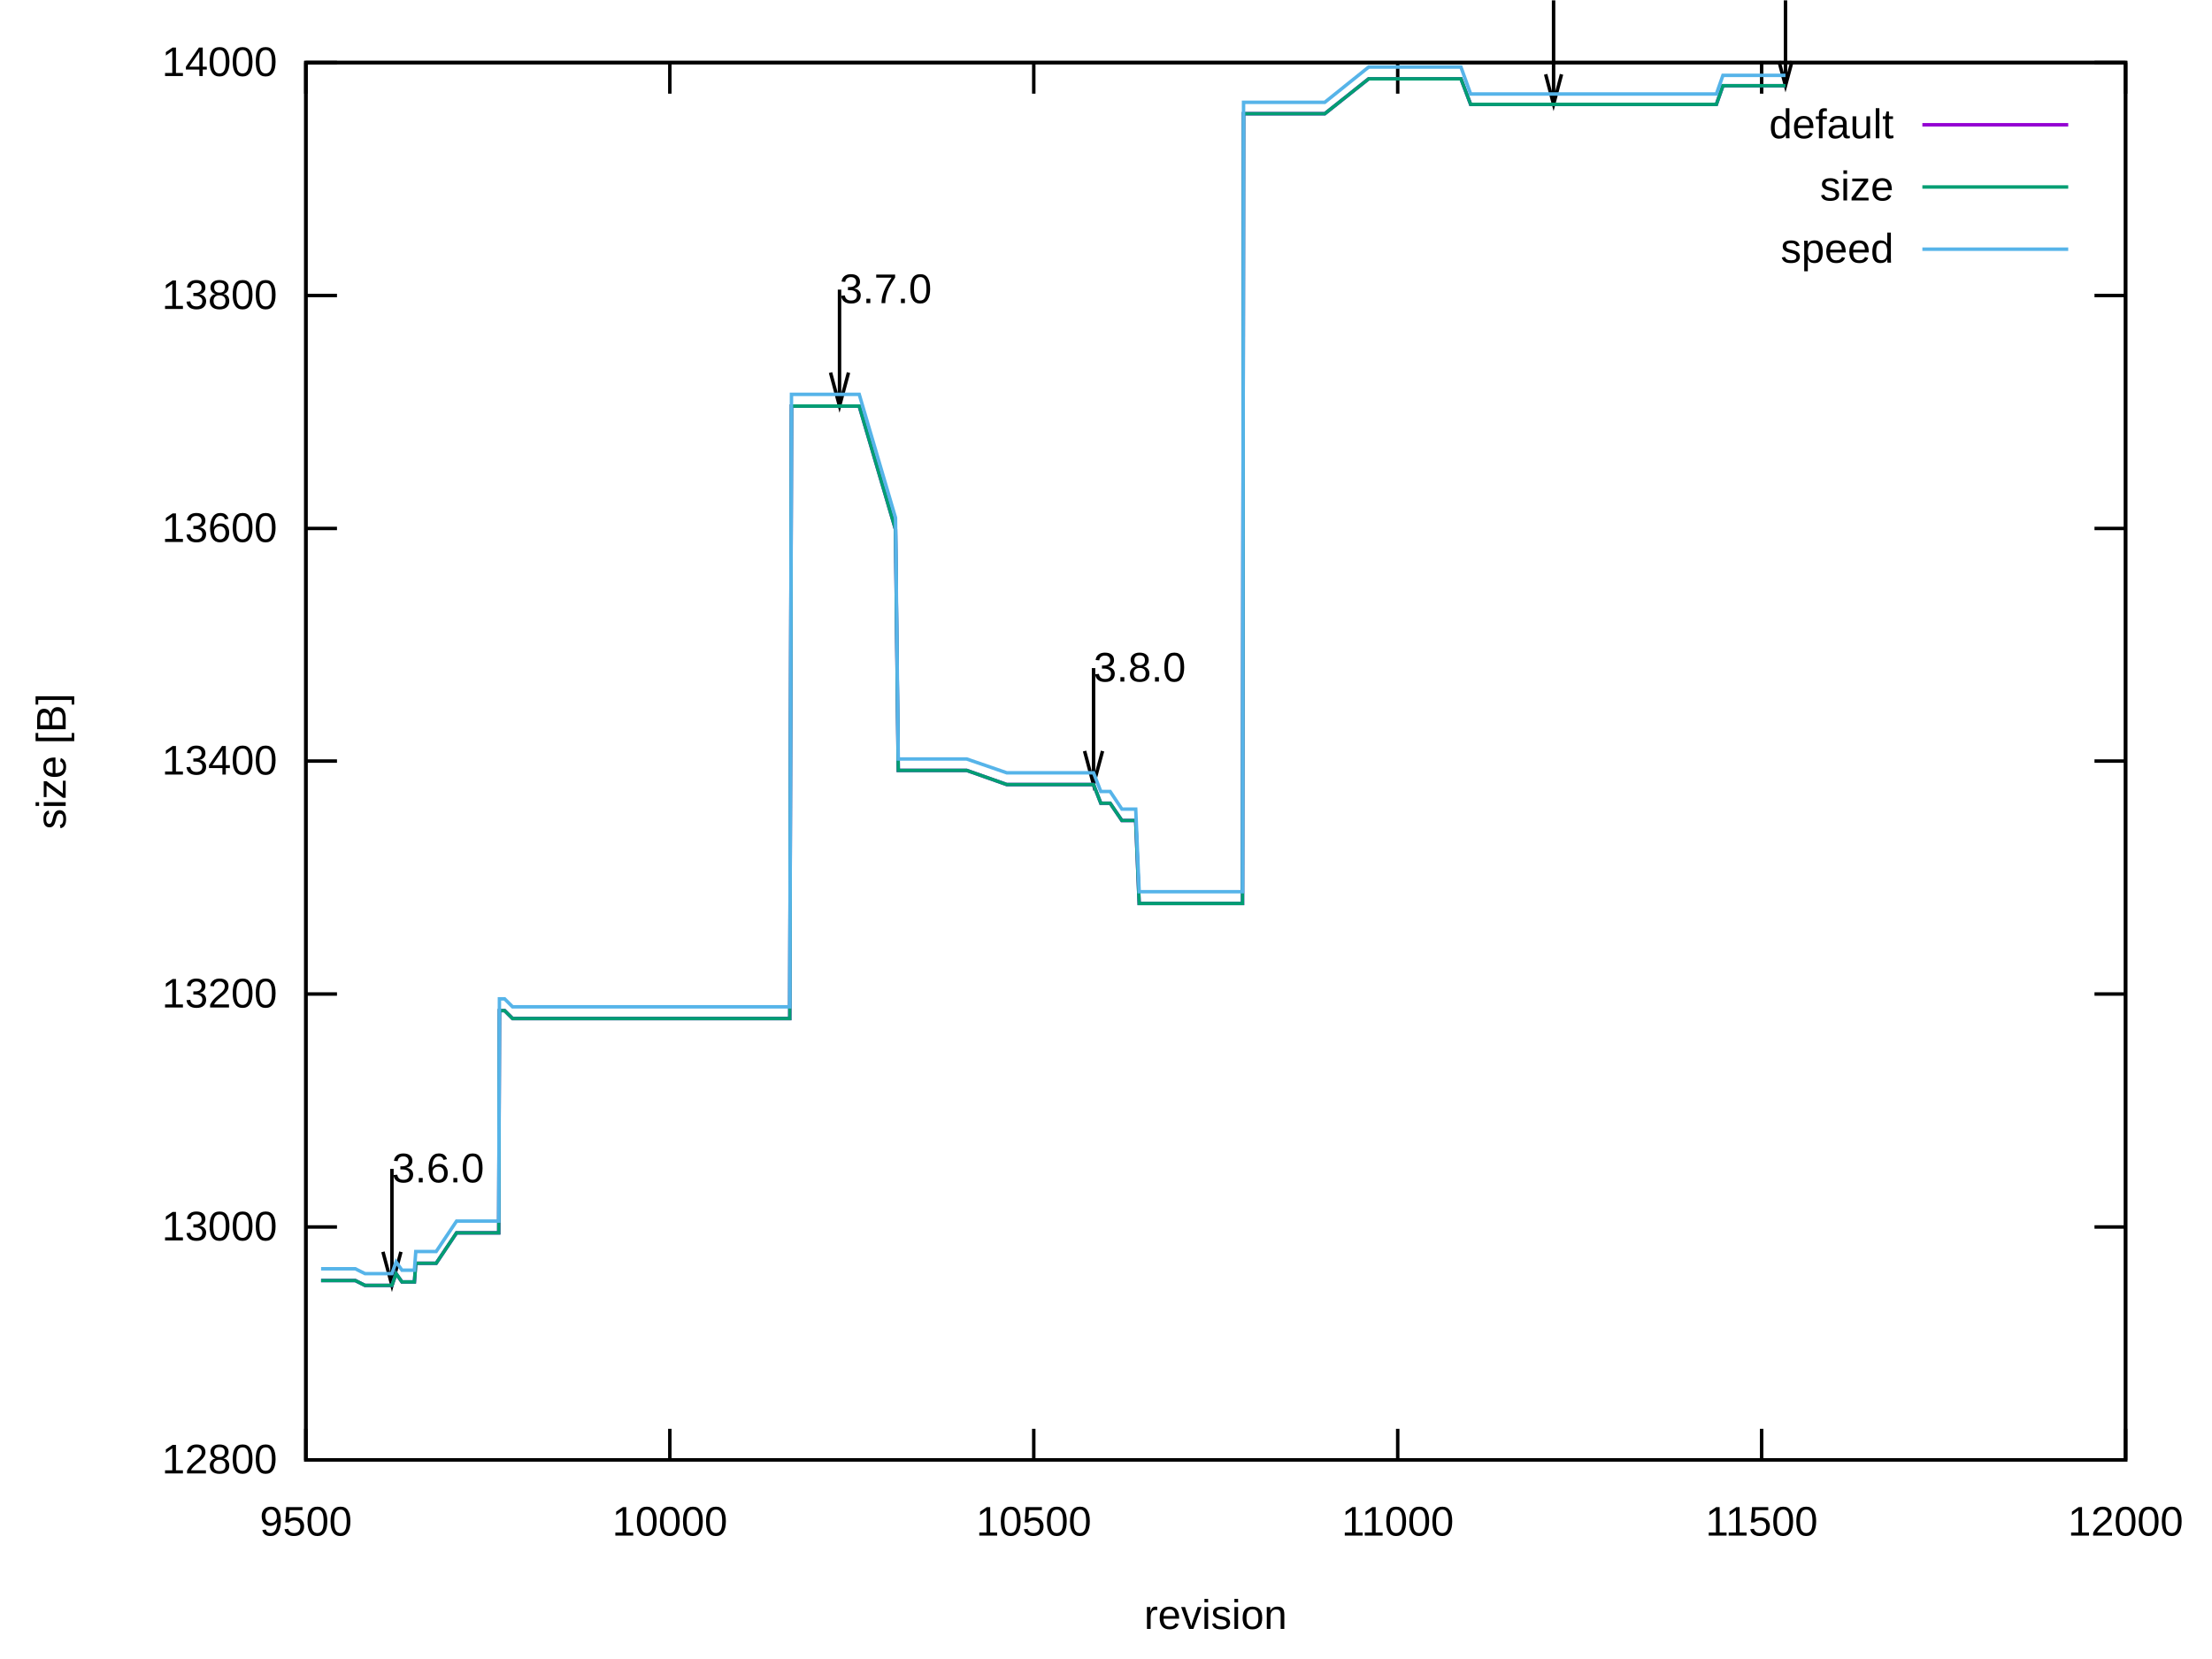
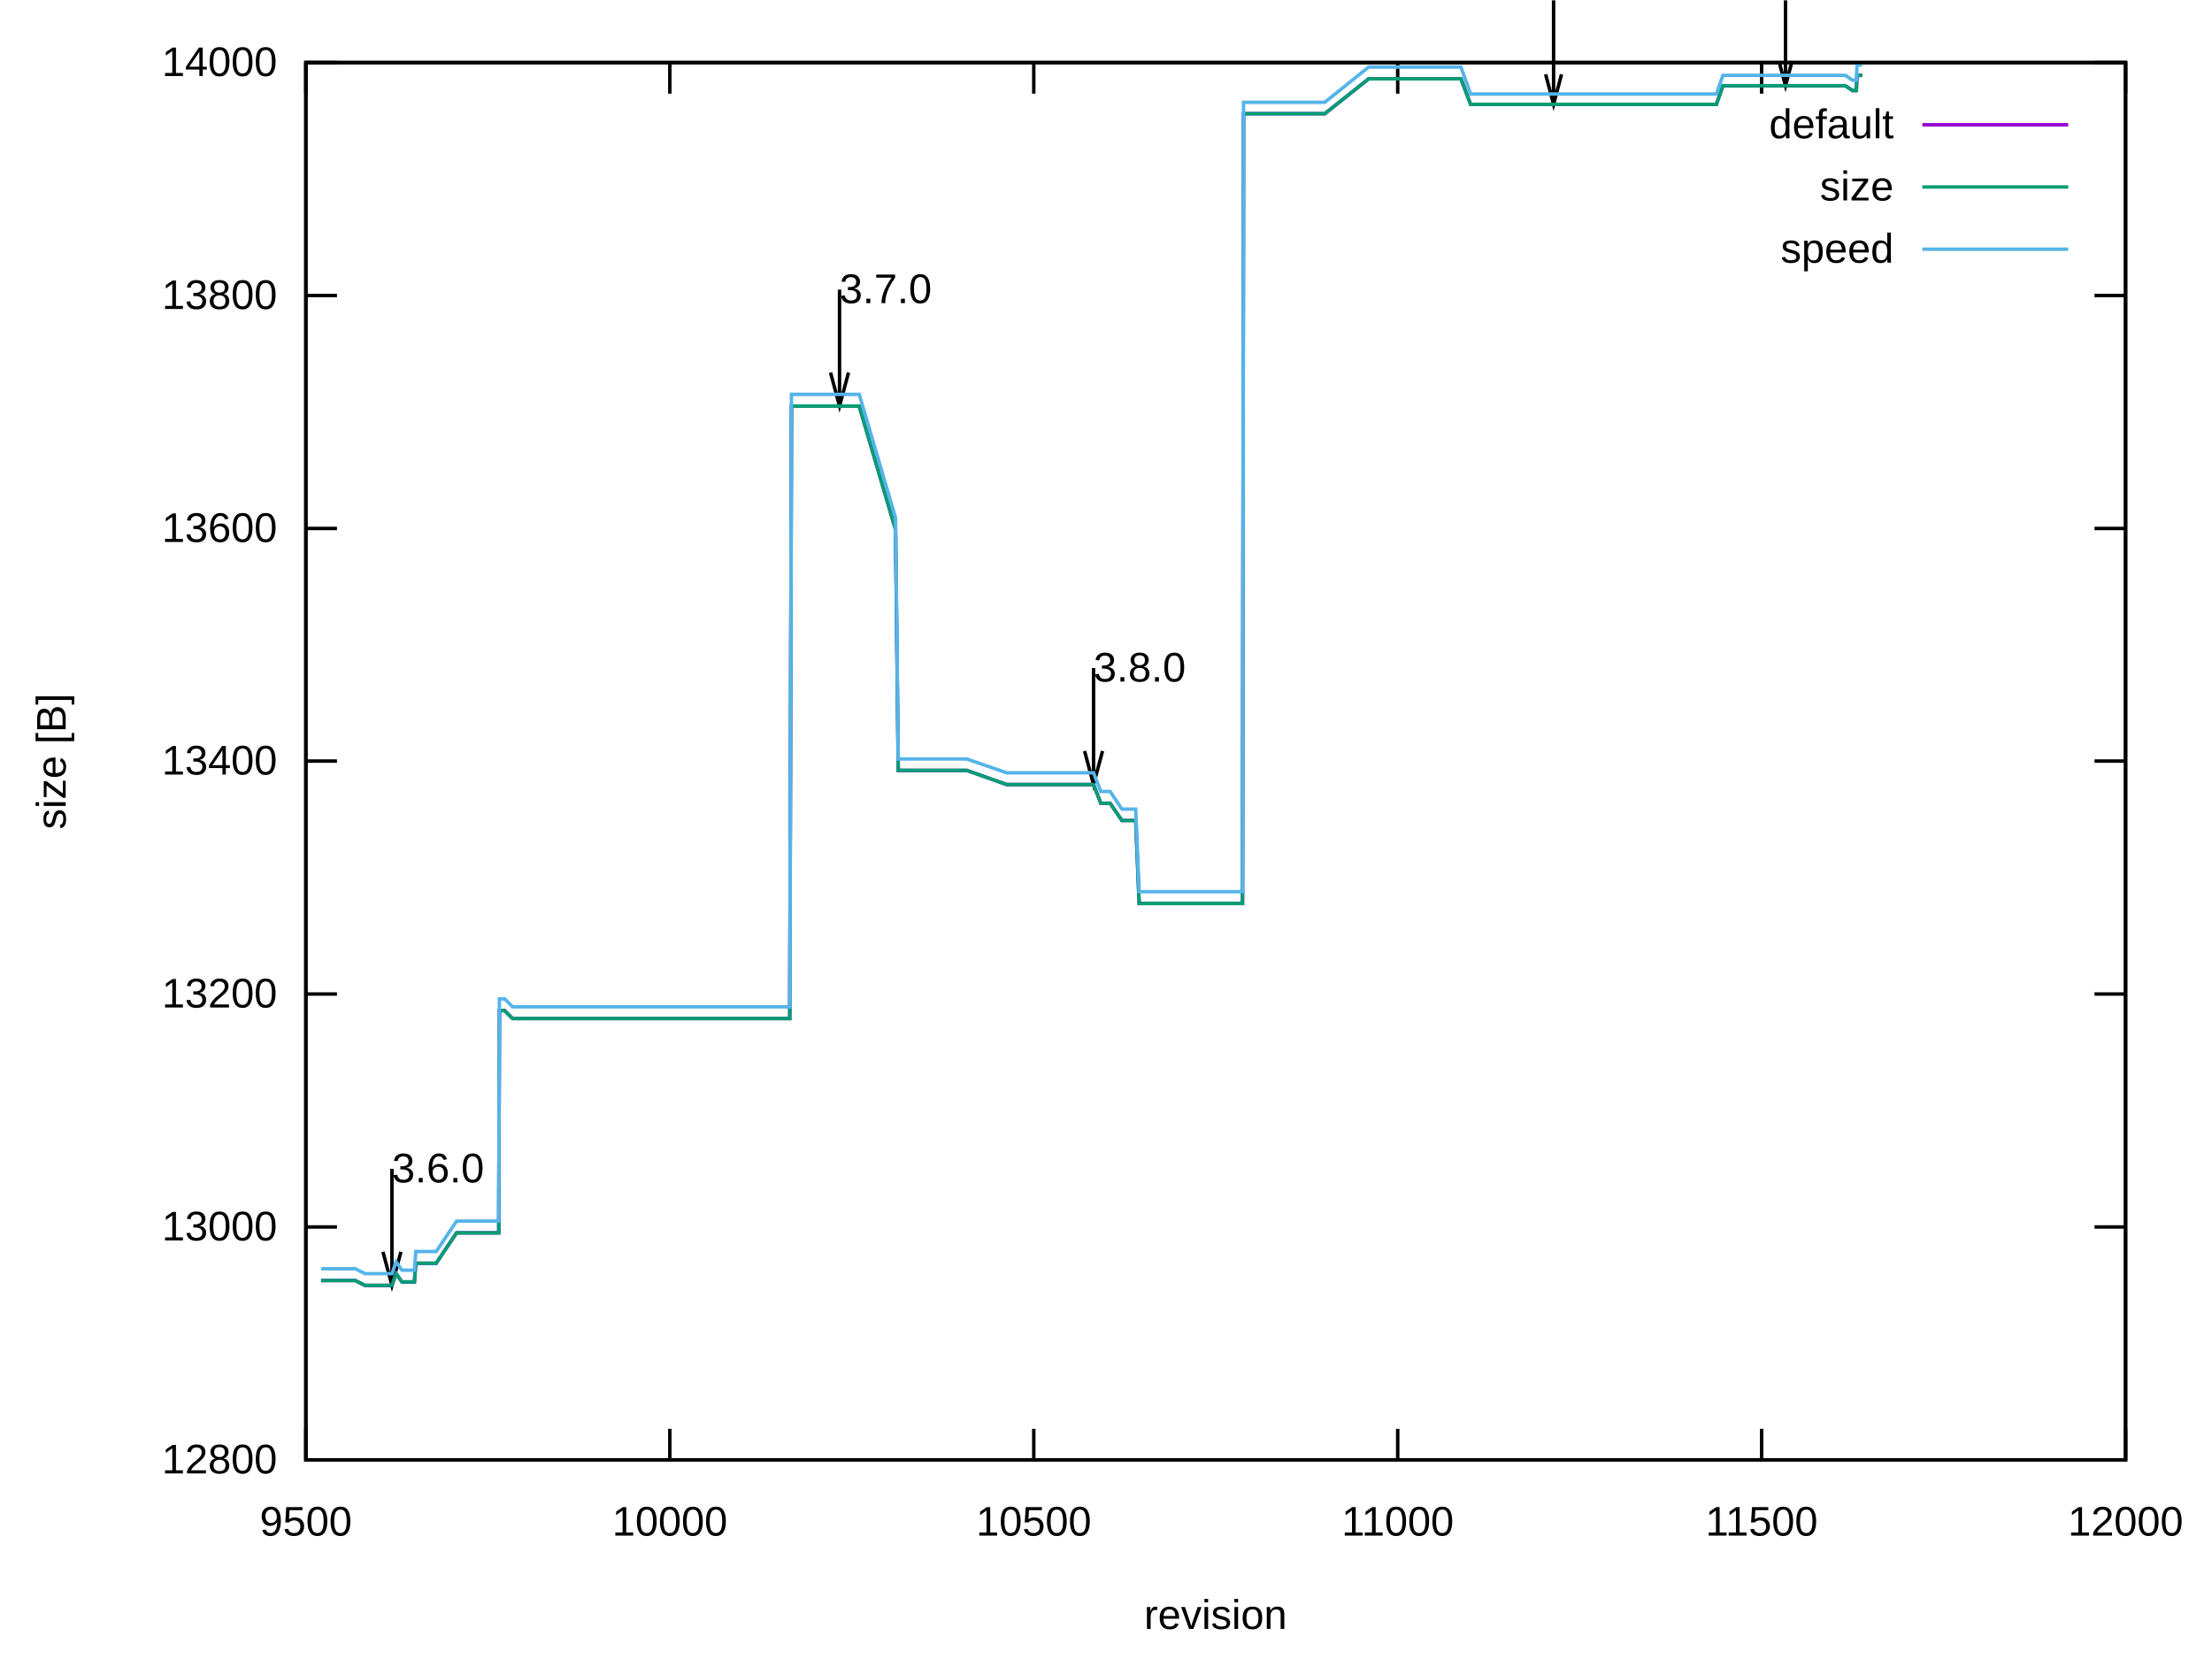
<svg xmlns="http://www.w3.org/2000/svg" xmlns:xlink="http://www.w3.org/1999/xlink" width="640" height="480" viewBox="0 0 640 480">
  <g id="gnuplot_canvas">
    <rect x="0" y="0" width="640" height="480" fill="none" />
    <defs>
      <circle id="gpDot" r="0.5" stroke-width="0.5" stroke="currentColor" />
      <path id="gpPt0" stroke-width="0.222" stroke="currentColor" d="M-1,0 h2 M0,-1 v2" />
      <path id="gpPt1" stroke-width="0.222" stroke="currentColor" d="M-1,-1 L1,1 M1,-1 L-1,1" />
      <path id="gpPt2" stroke-width="0.222" stroke="currentColor" d="M-1,0 L1,0 M0,-1 L0,1 M-1,-1 L1,1 M-1,1 L1,-1" />
      <rect id="gpPt3" stroke-width="0.222" stroke="currentColor" x="-1" y="-1" width="2" height="2" />
      <rect id="gpPt4" stroke-width="0.222" stroke="currentColor" fill="currentColor" x="-1" y="-1" width="2" height="2" />
      <circle id="gpPt5" stroke-width="0.222" stroke="currentColor" cx="0" cy="0" r="1" />
      <use xlink:href="#gpPt5" id="gpPt6" fill="currentColor" stroke="none" />
      <path id="gpPt7" stroke-width="0.222" stroke="currentColor" d="M0,-1.33 L-1.33,0.67 L1.33,0.67 z" />
      <use xlink:href="#gpPt7" id="gpPt8" fill="currentColor" stroke="none" />
      <use xlink:href="#gpPt7" id="gpPt9" stroke="currentColor" transform="rotate(180)" />
      <use xlink:href="#gpPt9" id="gpPt10" fill="currentColor" stroke="none" />
      <use xlink:href="#gpPt3" id="gpPt11" stroke="currentColor" transform="rotate(45)" />
      <use xlink:href="#gpPt11" id="gpPt12" fill="currentColor" stroke="none" />
      <path id="gpPt13" stroke-width="0.222" stroke="currentColor" d="M0,1.330 L1.265,0.411 L0.782,-1.067 L-0.782,-1.076 L-1.265,0.411 z" />
      <use xlink:href="#gpPt13" id="gpPt14" fill="currentColor" stroke="none" />
      <filter id="textbox" filterUnits="objectBoundingBox" x="0" y="0" height="1" width="1">
        <feFlood flood-color="white" flood-opacity="1" result="bgnd" />
        <feComposite in="SourceGraphic" in2="bgnd" operator="atop" />
      </filter>
      <filter id="greybox" filterUnits="objectBoundingBox" x="0" y="0" height="1" width="1">
        <feFlood flood-color="lightgrey" flood-opacity="1" result="grey" />
        <feComposite in="SourceGraphic" in2="grey" operator="atop" />
      </filter>
    </defs>
    <g fill="none" color="white" stroke="currentColor" stroke-width="1.00" stroke-linecap="butt" stroke-linejoin="miter">
</g>
    <g fill="none" color="black" stroke="currentColor" stroke-width="1.00" stroke-linecap="butt" stroke-linejoin="miter">
      <path stroke="black" d="M88.5,422.4 L97.5,422.4 M615.0,422.4 L606.0,422.4  " />
      <g transform="translate(80.2,426.3)" stroke="none" fill="black" font-family="Arial" font-size="12.00" text-anchor="end">
        <text>
          <tspan font-family="Arial"> 12800</tspan>
        </text>
      </g>
    </g>
    <g fill="none" color="black" stroke="currentColor" stroke-width="1.00" stroke-linecap="butt" stroke-linejoin="miter">
      <path stroke="black" d="M88.5,355.0 L97.5,355.0 M615.0,355.0 L606.0,355.0  " />
      <g transform="translate(80.2,358.9)" stroke="none" fill="black" font-family="Arial" font-size="12.00" text-anchor="end">
        <text>
          <tspan font-family="Arial"> 13000</tspan>
        </text>
      </g>
    </g>
    <g fill="none" color="black" stroke="currentColor" stroke-width="1.00" stroke-linecap="butt" stroke-linejoin="miter">
      <path stroke="black" d="M88.5,287.6 L97.5,287.6 M615.0,287.6 L606.0,287.6  " />
      <g transform="translate(80.2,291.5)" stroke="none" fill="black" font-family="Arial" font-size="12.00" text-anchor="end">
        <text>
          <tspan font-family="Arial"> 13200</tspan>
        </text>
      </g>
    </g>
    <g fill="none" color="black" stroke="currentColor" stroke-width="1.00" stroke-linecap="butt" stroke-linejoin="miter">
      <path stroke="black" d="M88.5,220.2 L97.5,220.2 M615.0,220.2 L606.0,220.2  " />
      <g transform="translate(80.2,224.1)" stroke="none" fill="black" font-family="Arial" font-size="12.00" text-anchor="end">
        <text>
          <tspan font-family="Arial"> 13400</tspan>
        </text>
      </g>
    </g>
    <g fill="none" color="black" stroke="currentColor" stroke-width="1.00" stroke-linecap="butt" stroke-linejoin="miter">
      <path stroke="black" d="M88.5,152.9 L97.5,152.9 M615.0,152.9 L606.0,152.9  " />
      <g transform="translate(80.2,156.8)" stroke="none" fill="black" font-family="Arial" font-size="12.00" text-anchor="end">
        <text>
          <tspan font-family="Arial"> 13600</tspan>
        </text>
      </g>
    </g>
    <g fill="none" color="black" stroke="currentColor" stroke-width="1.00" stroke-linecap="butt" stroke-linejoin="miter">
      <path stroke="black" d="M88.5,85.5 L97.5,85.5 M615.0,85.5 L606.0,85.5  " />
      <g transform="translate(80.2,89.4)" stroke="none" fill="black" font-family="Arial" font-size="12.00" text-anchor="end">
        <text>
          <tspan font-family="Arial"> 13800</tspan>
        </text>
      </g>
    </g>
    <g fill="none" color="black" stroke="currentColor" stroke-width="1.00" stroke-linecap="butt" stroke-linejoin="miter">
      <path stroke="black" d="M88.5,18.1 L97.5,18.1 M615.0,18.1 L606.0,18.1  " />
      <g transform="translate(80.2,22.0)" stroke="none" fill="black" font-family="Arial" font-size="12.00" text-anchor="end">
        <text>
          <tspan font-family="Arial"> 14000</tspan>
        </text>
      </g>
    </g>
    <g fill="none" color="black" stroke="currentColor" stroke-width="1.00" stroke-linecap="butt" stroke-linejoin="miter">
      <path stroke="black" d="M88.5,422.4 L88.5,413.4 M88.5,18.1 L88.5,27.1  " />
      <g transform="translate(88.5,444.3)" stroke="none" fill="black" font-family="Arial" font-size="12.00" text-anchor="middle">
        <text>
          <tspan font-family="Arial"> 9500</tspan>
        </text>
      </g>
    </g>
    <g fill="none" color="black" stroke="currentColor" stroke-width="1.00" stroke-linecap="butt" stroke-linejoin="miter">
      <path stroke="black" d="M193.8,422.4 L193.8,413.4 M193.8,18.1 L193.8,27.1  " />
      <g transform="translate(193.8,444.3)" stroke="none" fill="black" font-family="Arial" font-size="12.00" text-anchor="middle">
        <text>
          <tspan font-family="Arial"> 10000</tspan>
        </text>
      </g>
    </g>
    <g fill="none" color="black" stroke="currentColor" stroke-width="1.00" stroke-linecap="butt" stroke-linejoin="miter">
      <path stroke="black" d="M299.1,422.4 L299.1,413.4 M299.1,18.1 L299.1,27.1  " />
      <g transform="translate(299.1,444.3)" stroke="none" fill="black" font-family="Arial" font-size="12.00" text-anchor="middle">
        <text>
          <tspan font-family="Arial"> 10500</tspan>
        </text>
      </g>
    </g>
    <g fill="none" color="black" stroke="currentColor" stroke-width="1.00" stroke-linecap="butt" stroke-linejoin="miter">
      <path stroke="black" d="M404.4,422.4 L404.4,413.4 M404.4,18.1 L404.4,27.1  " />
      <g transform="translate(404.4,444.3)" stroke="none" fill="black" font-family="Arial" font-size="12.00" text-anchor="middle">
        <text>
          <tspan font-family="Arial"> 11000</tspan>
        </text>
      </g>
    </g>
    <g fill="none" color="black" stroke="currentColor" stroke-width="1.00" stroke-linecap="butt" stroke-linejoin="miter">
      <path stroke="black" d="M509.7,422.4 L509.7,413.4 M509.7,18.1 L509.7,27.1  " />
      <g transform="translate(509.7,444.3)" stroke="none" fill="black" font-family="Arial" font-size="12.00" text-anchor="middle">
        <text>
          <tspan font-family="Arial"> 11500</tspan>
        </text>
      </g>
    </g>
    <g fill="none" color="black" stroke="currentColor" stroke-width="1.00" stroke-linecap="butt" stroke-linejoin="miter">
      <path stroke="black" d="M615.0,422.4 L615.0,413.4 M615.0,18.1 L615.0,27.1  " />
      <g transform="translate(615.0,444.3)" stroke="none" fill="black" font-family="Arial" font-size="12.00" text-anchor="middle">
        <text>
          <tspan font-family="Arial"> 12000</tspan>
        </text>
      </g>
    </g>
    <g fill="none" color="black" stroke="currentColor" stroke-width="1.00" stroke-linecap="butt" stroke-linejoin="miter">
</g>
    <g fill="none" color="black" stroke="currentColor" stroke-width="1.00" stroke-linecap="butt" stroke-linejoin="miter">
      <path stroke="black" d="M88.5,18.1 L88.5,422.4 L615.0,422.4 L615.0,18.1 L88.5,18.1 Z  " />
      <g transform="translate(113.4,342.1)" stroke="none" fill="black" font-family="Arial" font-size="12.00" text-anchor="start">
        <text>
          <tspan font-family="Arial">3.6.0</tspan>
        </text>
      </g>
      <g transform="translate(242.9,87.7)" stroke="none" fill="black" font-family="Arial" font-size="12.00" text-anchor="start">
        <text>
          <tspan font-family="Arial">3.7.0</tspan>
        </text>
      </g>
      <g transform="translate(316.4,197.2)" stroke="none" fill="black" font-family="Arial" font-size="12.00" text-anchor="start">
        <text>
          <tspan font-family="Arial">3.8.0</tspan>
        </text>
      </g>
      <path stroke="black" d="M110.8,362.2 L113.4,371.9 L116.0,362.2 M113.4,338.2 L113.4,371.9 M240.3,107.8 L242.9,117.5 L245.5,107.8   M242.9,83.8 L242.9,117.5 M313.8,217.3 L316.4,227.0 L319.0,217.3 M316.4,193.3 L316.4,227.0 M447.2,21.5   L449.5,30.2 L451.8,21.5 M449.5,0.1 L449.5,30.2 M514.7,17.7 L516.6,24.8 L518.5,17.7 M516.6,0.1   L516.6,24.8  " />
    </g>
    <g fill="none" color="black" stroke="currentColor" stroke-width="1.00" stroke-linecap="butt" stroke-linejoin="miter">
      <g transform="translate(19.0,220.3) rotate(270)" stroke="none" fill="black" font-family="Arial" font-size="12.00" text-anchor="middle">
        <text>
          <tspan font-family="Arial">size [B]</tspan>
        </text>
      </g>
    </g>
    <g fill="none" color="black" stroke="currentColor" stroke-width="1.00" stroke-linecap="butt" stroke-linejoin="miter">
      <g transform="translate(351.7,471.3)" stroke="none" fill="black" font-family="Arial" font-size="12.00" text-anchor="middle">
        <text>
          <tspan font-family="Arial">revision</tspan>
        </text>
      </g>
    </g>
    <g fill="none" color="black" stroke="currentColor" stroke-width="1.00" stroke-linecap="butt" stroke-linejoin="miter">
</g>
    <g id="gnuplot_plot_1">
      <g fill="none" color="black" stroke="currentColor" stroke-width="1.00" stroke-linecap="butt" stroke-linejoin="miter">
        <g transform="translate(547.9,40.0)" stroke="none" fill="black" font-family="Arial" font-size="12.00" text-anchor="end">
          <text>
            <tspan font-family="Arial">default</tspan>
          </text>
        </g>
      </g>
      <g fill="none" color="black" stroke="currentColor" stroke-width="1.00" stroke-linecap="butt" stroke-linejoin="miter">
-         <path stroke="rgb(148,   0, 211)" d="M556.2,36.1 L598.4,36.1 M92.9,370.5 L96.9,370.5 L99.0,370.5 L102.8,370.5 L105.6,371.9 L107.2,371.9   L108.7,371.9 L109.8,371.9 L110.0,371.9 L110.2,371.9 L110.4,371.9 L113.4,371.9 L114.6,368.5 L116.3,370.9   L116.9,370.9 L117.1,370.9 L117.4,370.9 L117.6,370.9 L118.0,370.9 L119.0,370.9 L119.2,370.9 L119.9,370.9   L120.3,365.5 L120.7,365.5 L120.9,365.5 L122.0,365.5 L122.6,365.5 L123.0,365.5 L123.2,365.5 L123.5,365.5   L126.2,365.5 L132.1,356.7 L136.9,356.7 L139.0,356.7 L140.5,356.7 L141.4,356.7 L143.5,356.7 L144.1,356.7   L144.3,356.7 L144.5,292.4 L144.7,292.4 L146.0,292.4 L148.3,294.7 L149.6,294.7 L149.8,294.7 L150.2,294.7   L151.0,294.7 L152.3,294.7 L153.2,294.7 L153.4,294.7 L154.8,294.7 L155.5,294.7 L155.7,294.7 L155.9,294.7   L158.0,294.7 L158.4,294.7 L159.3,294.7 L168.3,294.7 L183.1,294.7 L183.9,294.7 L184.3,294.7 L184.5,294.7   L185.6,294.7 L185.8,294.7 L186.2,294.7 L186.4,294.7 L187.3,294.7 L188.7,294.7 L190.4,294.7 L192.5,294.7   L193.2,294.7 L193.8,294.7 L197.4,294.7 L203.9,294.7 L206.0,294.7 L208.3,294.7 L209.0,294.7 L210.0,294.7   L210.6,294.7 L216.5,294.7 L219.9,294.7 L224.8,294.7 L228.1,294.7 L228.5,294.7 L229.0,117.5 L230.4,117.5   L231.9,117.5 L232.1,117.5 L232.8,117.5 L234.2,117.5 L237.8,117.5 L238.2,117.5 L242.9,117.5 L243.7,117.5   L244.3,117.5 L248.6,117.5 L259.1,153.2 L259.9,222.9 L265.4,222.9 L266.5,222.9 L267.3,222.9 L267.5,222.9   L270.9,222.9 L271.1,222.9 L272.6,222.9 L279.7,222.9 L291.3,227.0 L298.0,227.0 L301.2,227.0 L307.5,227.0   L311.3,227.0 L316.4,227.0 L318.5,232.4 L320.4,232.4 L321.2,232.4 L324.6,237.4 L328.6,237.4 L329.6,261.4   L332.0,261.4 L332.8,261.4 L334.5,261.4 L337.4,261.4 L357.0,261.4 L358.5,261.4 L359.3,261.4 L359.5,261.4   L359.8,32.9 L360.2,32.9 L362.3,32.9 L383.3,32.9 L396.0,22.8 L398.9,22.8 L422.7,22.8 L425.5,30.2   L436.0,30.2 L449.5,30.2 L459.2,30.2 L473.9,30.2 L475.0,30.2 L482.5,30.2 L496.0,30.2 L496.6,30.2   L498.5,24.8 L511.2,24.8 L511.6,24.8 L516.6,24.8  " />
+         <path stroke="rgb(148,   0, 211)" d="M556.2,36.1 L598.4,36.1 M92.9,370.5 L96.9,370.5 L99.0,370.5 L102.8,370.5 L105.6,371.9 L107.2,371.9   L108.7,371.9 L109.8,371.9 L110.0,371.9 L110.2,371.9 L110.4,371.9 L113.4,371.9 L114.6,368.5 L116.3,370.9   L116.9,370.9 L117.1,370.9 L117.4,370.9 L117.6,370.9 L118.0,370.9 L119.0,370.9 L119.2,370.9 L119.9,370.9   L120.3,365.5 L120.7,365.5 L120.9,365.5 L122.0,365.5 L122.6,365.5 L123.0,365.5 L123.2,365.5 L123.5,365.5   L126.2,365.5 L132.1,356.7 L136.9,356.7 L139.0,356.7 L140.5,356.7 L141.4,356.7 L143.5,356.7 L144.1,356.7   L144.3,356.7 L144.5,292.4 L144.7,292.4 L146.0,292.4 L148.3,294.7 L149.6,294.7 L149.8,294.7 L150.2,294.7   L151.0,294.7 L152.3,294.7 L153.2,294.7 L153.4,294.7 L154.8,294.7 L155.5,294.7 L155.7,294.7 L155.9,294.7   L158.0,294.7 L158.4,294.7 L159.3,294.7 L168.3,294.7 L183.1,294.7 L183.9,294.7 L184.3,294.7 L184.5,294.7   L185.6,294.7 L185.8,294.7 L186.2,294.7 L186.4,294.7 L187.3,294.7 L188.7,294.7 L190.4,294.7 L192.5,294.7   L193.2,294.7 L193.8,294.7 L197.4,294.7 L203.9,294.7 L206.0,294.7 L208.3,294.7 L209.0,294.7 L210.0,294.7   L210.6,294.7 L216.5,294.7 L219.9,294.7 L224.8,294.7 L228.1,294.7 L228.5,294.7 L229.0,117.5 L230.4,117.5   L231.9,117.5 L232.1,117.5 L232.8,117.5 L234.2,117.5 L237.8,117.5 L238.2,117.5 L242.9,117.5 L243.7,117.5   L244.3,117.5 L248.6,117.5 L259.1,153.2 L259.9,222.9 L265.4,222.9 L266.5,222.9 L267.3,222.9 L267.5,222.9   L270.9,222.9 L271.1,222.9 L272.6,222.9 L279.7,222.9 L291.3,227.0 L298.0,227.0 L301.2,227.0 L307.5,227.0   L311.3,227.0 L316.4,227.0 L318.5,232.4 L320.4,232.4 L321.2,232.4 L324.6,237.4 L328.6,237.4 L329.6,261.4   L332.0,261.4 L332.8,261.4 L334.5,261.4 L337.4,261.4 L357.0,261.4 L358.5,261.4 L359.3,261.4 L359.5,261.4   L359.8,32.9 L360.2,32.9 L362.3,32.9 L383.3,32.9 L396.0,22.8 L398.9,22.8 L422.7,22.8 L425.5,30.2   L436.0,30.2 L449.5,30.2 L459.2,30.2 L473.9,30.2 L475.0,30.2 L482.5,30.2 L496.0,30.2 L496.6,30.2   L498.5,24.8 L511.2,24.8 L511.6,24.8 L516.6,24.8 L527.8,24.8 L533.7,24.8 L533.9,24.8 L536.0,26.2   L537.1,26.2 L537.3,21.8 L538.6,21.8 L538.8,21.8  " />
      </g>
    </g>
    <g id="gnuplot_plot_2">
      <g fill="none" color="black" stroke="currentColor" stroke-width="1.00" stroke-linecap="butt" stroke-linejoin="miter">
        <g transform="translate(547.9,58.0)" stroke="none" fill="black" font-family="Arial" font-size="12.00" text-anchor="end">
          <text>
            <tspan font-family="Arial">size</tspan>
          </text>
        </g>
      </g>
      <g fill="none" color="black" stroke="currentColor" stroke-width="1.00" stroke-linecap="butt" stroke-linejoin="miter">
-         <path stroke="rgb(  0, 158, 115)" d="M556.2,54.1 L598.4,54.1 M92.9,370.5 L96.9,370.5 L99.0,370.5 L102.8,370.5 L105.6,371.9 L107.2,371.9   L108.7,371.9 L109.8,371.9 L110.0,371.9 L110.2,371.9 L110.4,371.9 L113.4,371.9 L114.6,368.5 L116.3,370.9   L116.9,370.9 L117.1,370.9 L117.4,370.9 L117.6,370.9 L118.0,370.9 L119.0,370.9 L119.2,370.9 L119.9,370.9   L120.3,365.5 L120.7,365.5 L120.9,365.5 L122.0,365.5 L122.6,365.5 L123.0,365.5 L123.2,365.5 L123.5,365.5   L126.2,365.5 L132.1,356.7 L136.9,356.7 L139.0,356.7 L140.5,356.7 L141.4,356.7 L143.5,356.7 L144.1,356.7   L144.3,356.7 L144.5,292.4 L144.7,292.4 L146.0,292.4 L148.3,294.7 L149.6,294.7 L149.8,294.7 L150.2,294.7   L151.0,294.7 L152.3,294.7 L153.2,294.7 L153.4,294.7 L154.8,294.7 L155.5,294.7 L155.7,294.7 L155.9,294.7   L158.0,294.7 L158.4,294.7 L159.3,294.7 L168.3,294.7 L183.1,294.7 L183.9,294.7 L184.3,294.7 L184.5,294.7   L185.6,294.7 L185.8,294.7 L186.2,294.7 L186.4,294.7 L187.3,294.7 L188.7,294.7 L190.4,294.7 L192.5,294.7   L193.2,294.7 L193.8,294.7 L197.4,294.7 L203.9,294.7 L206.0,294.7 L208.3,294.7 L209.0,294.7 L210.0,294.7   L210.6,294.7 L216.5,294.7 L219.9,294.7 L224.8,294.7 L228.1,294.7 L228.5,294.7 L229.0,117.5 L230.4,117.5   L231.9,117.5 L232.1,117.5 L232.8,117.5 L234.2,117.5 L237.8,117.5 L238.2,117.5 L242.9,117.5 L243.7,117.5   L244.3,117.5 L248.6,117.5 L259.1,153.2 L259.9,222.9 L265.4,222.9 L266.5,222.9 L267.3,222.9 L267.5,222.9   L270.9,222.9 L271.1,222.9 L272.6,222.9 L279.7,222.9 L291.3,227.0 L298.0,227.0 L301.2,227.0 L307.5,227.0   L311.3,227.0 L316.4,227.0 L318.5,232.4 L320.4,232.4 L321.2,232.4 L324.6,237.4 L328.6,237.4 L329.6,261.4   L332.0,261.4 L332.8,261.4 L334.5,261.4 L337.4,261.4 L357.0,261.4 L358.5,261.4 L359.3,261.4 L359.5,261.4   L359.8,32.9 L360.2,32.9 L362.3,32.9 L383.3,32.9 L396.0,22.8 L398.9,22.8 L422.7,22.8 L425.5,30.2   L436.0,30.2 L449.5,30.2 L459.2,30.2 L473.9,30.2 L475.0,30.2 L482.5,30.2 L496.0,30.2 L496.6,30.2   L498.5,24.8 L511.2,24.8 L511.6,24.8 L516.6,24.8  " />
+         <path stroke="rgb(  0, 158, 115)" d="M556.2,54.1 L598.4,54.1 M92.9,370.5 L96.9,370.5 L99.0,370.5 L102.8,370.5 L105.6,371.9 L107.2,371.9   L108.7,371.9 L109.8,371.9 L110.0,371.9 L110.2,371.9 L110.4,371.9 L113.4,371.9 L114.6,368.5 L116.3,370.9   L116.9,370.9 L117.1,370.9 L117.4,370.9 L117.6,370.9 L118.0,370.9 L119.0,370.9 L119.2,370.9 L119.9,370.9   L120.3,365.5 L120.7,365.5 L120.9,365.5 L122.0,365.5 L122.6,365.5 L123.0,365.5 L123.2,365.5 L123.5,365.5   L126.2,365.5 L132.1,356.7 L136.9,356.7 L139.0,356.7 L140.5,356.7 L141.4,356.7 L143.5,356.7 L144.1,356.7   L144.3,356.7 L144.5,292.4 L144.7,292.4 L146.0,292.4 L148.3,294.7 L149.6,294.7 L149.8,294.7 L150.2,294.7   L151.0,294.7 L152.3,294.7 L153.2,294.7 L153.4,294.7 L154.8,294.7 L155.5,294.7 L155.7,294.7 L155.9,294.7   L158.0,294.7 L158.4,294.7 L159.3,294.7 L168.3,294.7 L183.1,294.7 L183.9,294.7 L184.3,294.7 L184.5,294.7   L185.6,294.7 L185.8,294.7 L186.2,294.7 L186.4,294.7 L187.3,294.7 L188.7,294.7 L190.4,294.7 L192.5,294.7   L193.2,294.7 L193.8,294.7 L197.4,294.7 L203.9,294.7 L206.0,294.7 L208.3,294.7 L209.0,294.7 L210.0,294.7   L210.6,294.7 L216.5,294.7 L219.9,294.7 L224.8,294.7 L228.1,294.7 L228.5,294.7 L229.0,117.5 L230.4,117.5   L231.9,117.5 L232.1,117.5 L232.8,117.5 L234.2,117.5 L237.8,117.5 L238.2,117.5 L242.9,117.5 L243.7,117.5   L244.3,117.5 L248.6,117.5 L259.1,153.2 L259.9,222.9 L265.4,222.9 L266.5,222.9 L267.3,222.9 L267.5,222.9   L270.9,222.9 L271.1,222.9 L272.6,222.9 L279.7,222.9 L291.3,227.0 L298.0,227.0 L301.2,227.0 L307.5,227.0   L311.3,227.0 L316.4,227.0 L318.5,232.4 L320.4,232.4 L321.2,232.4 L324.6,237.4 L328.6,237.4 L329.6,261.4   L332.0,261.4 L332.8,261.4 L334.5,261.4 L337.4,261.4 L357.0,261.4 L358.5,261.4 L359.3,261.4 L359.5,261.4   L359.8,32.9 L360.2,32.9 L362.3,32.9 L383.3,32.9 L396.0,22.8 L398.9,22.8 L422.7,22.8 L425.5,30.2   L436.0,30.2 L449.5,30.2 L459.2,30.2 L473.9,30.2 L475.0,30.2 L482.5,30.2 L496.0,30.2 L496.6,30.2   L498.5,24.8 L511.2,24.8 L511.6,24.8 L516.6,24.8 L527.8,24.8 L533.7,24.8 L533.9,24.8 L536.0,26.2   L537.1,26.2 L537.3,21.8 L538.6,21.8 L538.8,21.8  " />
      </g>
    </g>
    <g id="gnuplot_plot_3">
      <g fill="none" color="black" stroke="currentColor" stroke-width="1.00" stroke-linecap="butt" stroke-linejoin="miter">
        <g transform="translate(547.9,76.0)" stroke="none" fill="black" font-family="Arial" font-size="12.00" text-anchor="end">
          <text>
            <tspan font-family="Arial">speed</tspan>
          </text>
        </g>
      </g>
      <g fill="none" color="black" stroke="currentColor" stroke-width="1.00" stroke-linecap="butt" stroke-linejoin="miter">
-         <path stroke="rgb( 86, 180, 233)" d="M556.2,72.1 L598.4,72.1 M92.9,367.1 L96.9,367.1 L99.0,367.1 L102.8,367.1 L105.6,368.5 L107.2,368.5   L108.7,368.5 L109.8,368.5 L110.0,368.5 L110.2,368.5 L110.4,368.5 L113.4,368.5 L114.6,365.1 L116.3,367.5   L116.9,367.5 L117.1,367.5 L117.4,367.5 L117.6,367.5 L118.0,367.5 L119.0,367.5 L119.2,367.5 L119.9,367.5   L120.3,362.1 L120.7,362.1 L120.9,362.1 L122.0,362.1 L122.6,362.1 L123.0,362.1 L123.2,362.1 L123.5,362.1   L126.2,362.1 L132.1,353.3 L136.9,353.3 L139.0,353.3 L140.5,353.3 L141.4,353.3 L143.5,353.3 L144.1,353.3   L144.3,353.3 L144.5,289.0 L144.7,289.0 L146.0,289.0 L148.3,291.3 L149.6,291.3 L149.8,291.3 L150.2,291.3   L151.0,291.3 L152.3,291.3 L153.2,291.3 L153.4,291.3 L154.8,291.3 L155.5,291.3 L155.7,291.3 L155.9,291.3   L158.0,291.3 L158.4,291.3 L159.3,291.3 L168.3,291.3 L183.1,291.3 L183.9,291.3 L184.3,291.3 L184.5,291.3   L185.6,291.3 L185.8,291.3 L186.2,291.3 L186.4,291.3 L187.3,291.3 L188.7,291.3 L190.4,291.3 L192.5,291.3   L193.2,291.3 L193.8,291.3 L197.4,291.3 L203.9,291.3 L206.0,291.3 L208.3,291.3 L209.0,291.3 L210.0,291.3   L210.6,291.3 L216.5,291.3 L219.9,291.3 L224.8,291.3 L228.1,291.3 L228.5,291.3 L229.0,114.1 L230.4,114.1   L231.9,114.1 L232.1,114.1 L232.8,114.1 L234.2,114.1 L237.8,114.1 L238.2,114.1 L242.9,114.1 L243.7,114.1   L244.3,114.1 L248.6,114.1 L259.1,149.8 L259.9,219.6 L265.4,219.6 L266.5,219.6 L267.3,219.6 L267.5,219.6   L270.9,219.6 L271.1,219.6 L272.6,219.6 L279.7,219.6 L291.3,223.6 L298.0,223.6 L301.2,223.6 L307.5,223.6   L311.3,223.6 L316.4,223.6 L318.5,229.0 L320.4,229.0 L321.2,229.0 L324.6,234.1 L328.6,234.1 L329.6,258.0   L332.0,258.0 L332.8,258.0 L334.5,258.0 L337.4,258.0 L357.0,258.0 L358.5,258.0 L359.3,258.0 L359.5,258.0   L359.8,29.6 L360.2,29.6 L362.3,29.6 L383.3,29.6 L396.0,19.4 L398.9,19.4 L422.7,19.4 L425.5,27.2   L436.0,27.2 L449.5,27.2 L459.2,27.2 L473.9,27.2 L475.0,27.2 L482.5,27.2 L496.0,27.2 L496.6,27.2   L498.5,21.8 L511.2,21.8 L511.6,21.8 L516.6,21.8  " />
+         <path stroke="rgb( 86, 180, 233)" d="M556.2,72.1 L598.4,72.1 M92.9,367.1 L96.9,367.1 L99.0,367.1 L102.8,367.1 L105.6,368.5 L107.2,368.5   L108.7,368.5 L109.8,368.5 L110.0,368.5 L110.2,368.5 L110.4,368.5 L113.4,368.5 L114.6,365.1 L116.3,367.5   L116.9,367.5 L117.1,367.5 L117.4,367.5 L117.6,367.5 L118.0,367.5 L119.0,367.5 L119.2,367.5 L119.9,367.5   L120.3,362.1 L120.7,362.1 L120.9,362.1 L122.0,362.1 L122.6,362.1 L123.0,362.1 L123.2,362.1 L123.5,362.1   L126.2,362.1 L132.1,353.3 L136.9,353.3 L139.0,353.3 L140.5,353.3 L141.4,353.3 L143.5,353.3 L144.1,353.3   L144.3,353.3 L144.5,289.0 L144.7,289.0 L146.0,289.0 L148.3,291.3 L149.6,291.3 L149.8,291.3 L150.2,291.3   L151.0,291.3 L152.3,291.3 L153.2,291.3 L153.4,291.3 L154.8,291.3 L155.5,291.3 L155.7,291.3 L155.9,291.3   L158.0,291.3 L158.4,291.3 L159.3,291.3 L168.3,291.3 L183.1,291.3 L183.9,291.3 L184.3,291.3 L184.5,291.3   L185.6,291.3 L185.8,291.3 L186.2,291.3 L186.4,291.3 L187.3,291.3 L188.7,291.3 L190.4,291.3 L192.5,291.3   L193.2,291.3 L193.8,291.3 L197.4,291.3 L203.9,291.3 L206.0,291.3 L208.3,291.3 L209.0,291.3 L210.0,291.3   L210.6,291.3 L216.5,291.3 L219.9,291.3 L224.8,291.3 L228.1,291.3 L228.5,291.3 L229.0,114.1 L230.4,114.1   L231.9,114.1 L232.1,114.1 L232.8,114.1 L234.2,114.1 L237.8,114.1 L238.2,114.1 L242.9,114.1 L243.7,114.1   L244.3,114.1 L248.6,114.1 L259.1,149.8 L259.9,219.6 L265.4,219.6 L266.5,219.6 L267.3,219.6 L267.5,219.6   L270.9,219.6 L271.1,219.6 L272.6,219.6 L279.7,219.6 L291.3,223.6 L298.0,223.6 L301.2,223.6 L307.5,223.6   L311.3,223.6 L316.4,223.6 L318.5,229.0 L320.4,229.0 L321.2,229.0 L324.6,234.1 L328.6,234.1 L329.6,258.0   L332.0,258.0 L332.8,258.0 L334.5,258.0 L337.4,258.0 L357.0,258.0 L358.5,258.0 L359.3,258.0 L359.5,258.0   L359.8,29.6 L360.2,29.6 L362.3,29.6 L383.3,29.6 L396.0,19.4 L398.9,19.4 L422.7,19.4 L425.5,27.2   L436.0,27.2 L449.5,27.2 L459.2,27.2 L473.9,27.2 L475.0,27.2 L482.5,27.2 L496.0,27.2 L496.6,27.2   L498.5,21.8 L511.2,21.8 L511.6,21.8 L516.6,21.8 L527.8,21.8 L533.7,21.8 L533.9,21.8 L536.0,23.2   L537.1,23.2 L537.3,18.8 L538.6,18.8 L538.8,18.8  " />
      </g>
    </g>
    <g fill="none" color="white" stroke="rgb( 86, 180, 233)" stroke-width="2.00" stroke-linecap="butt" stroke-linejoin="miter">
</g>
    <g fill="none" color="black" stroke="currentColor" stroke-width="2.00" stroke-linecap="butt" stroke-linejoin="miter">
</g>
    <g fill="none" color="black" stroke="black" stroke-width="1.00" stroke-linecap="butt" stroke-linejoin="miter">
</g>
    <g fill="none" color="black" stroke="currentColor" stroke-width="1.00" stroke-linecap="butt" stroke-linejoin="miter">
      <path stroke="black" d="M88.5,18.1 L88.5,422.4 L615.0,422.4 L615.0,18.1 L88.5,18.1 Z  " />
    </g>
    <g fill="none" color="black" stroke="currentColor" stroke-width="1.00" stroke-linecap="butt" stroke-linejoin="miter">
</g>
  </g>
</svg>
